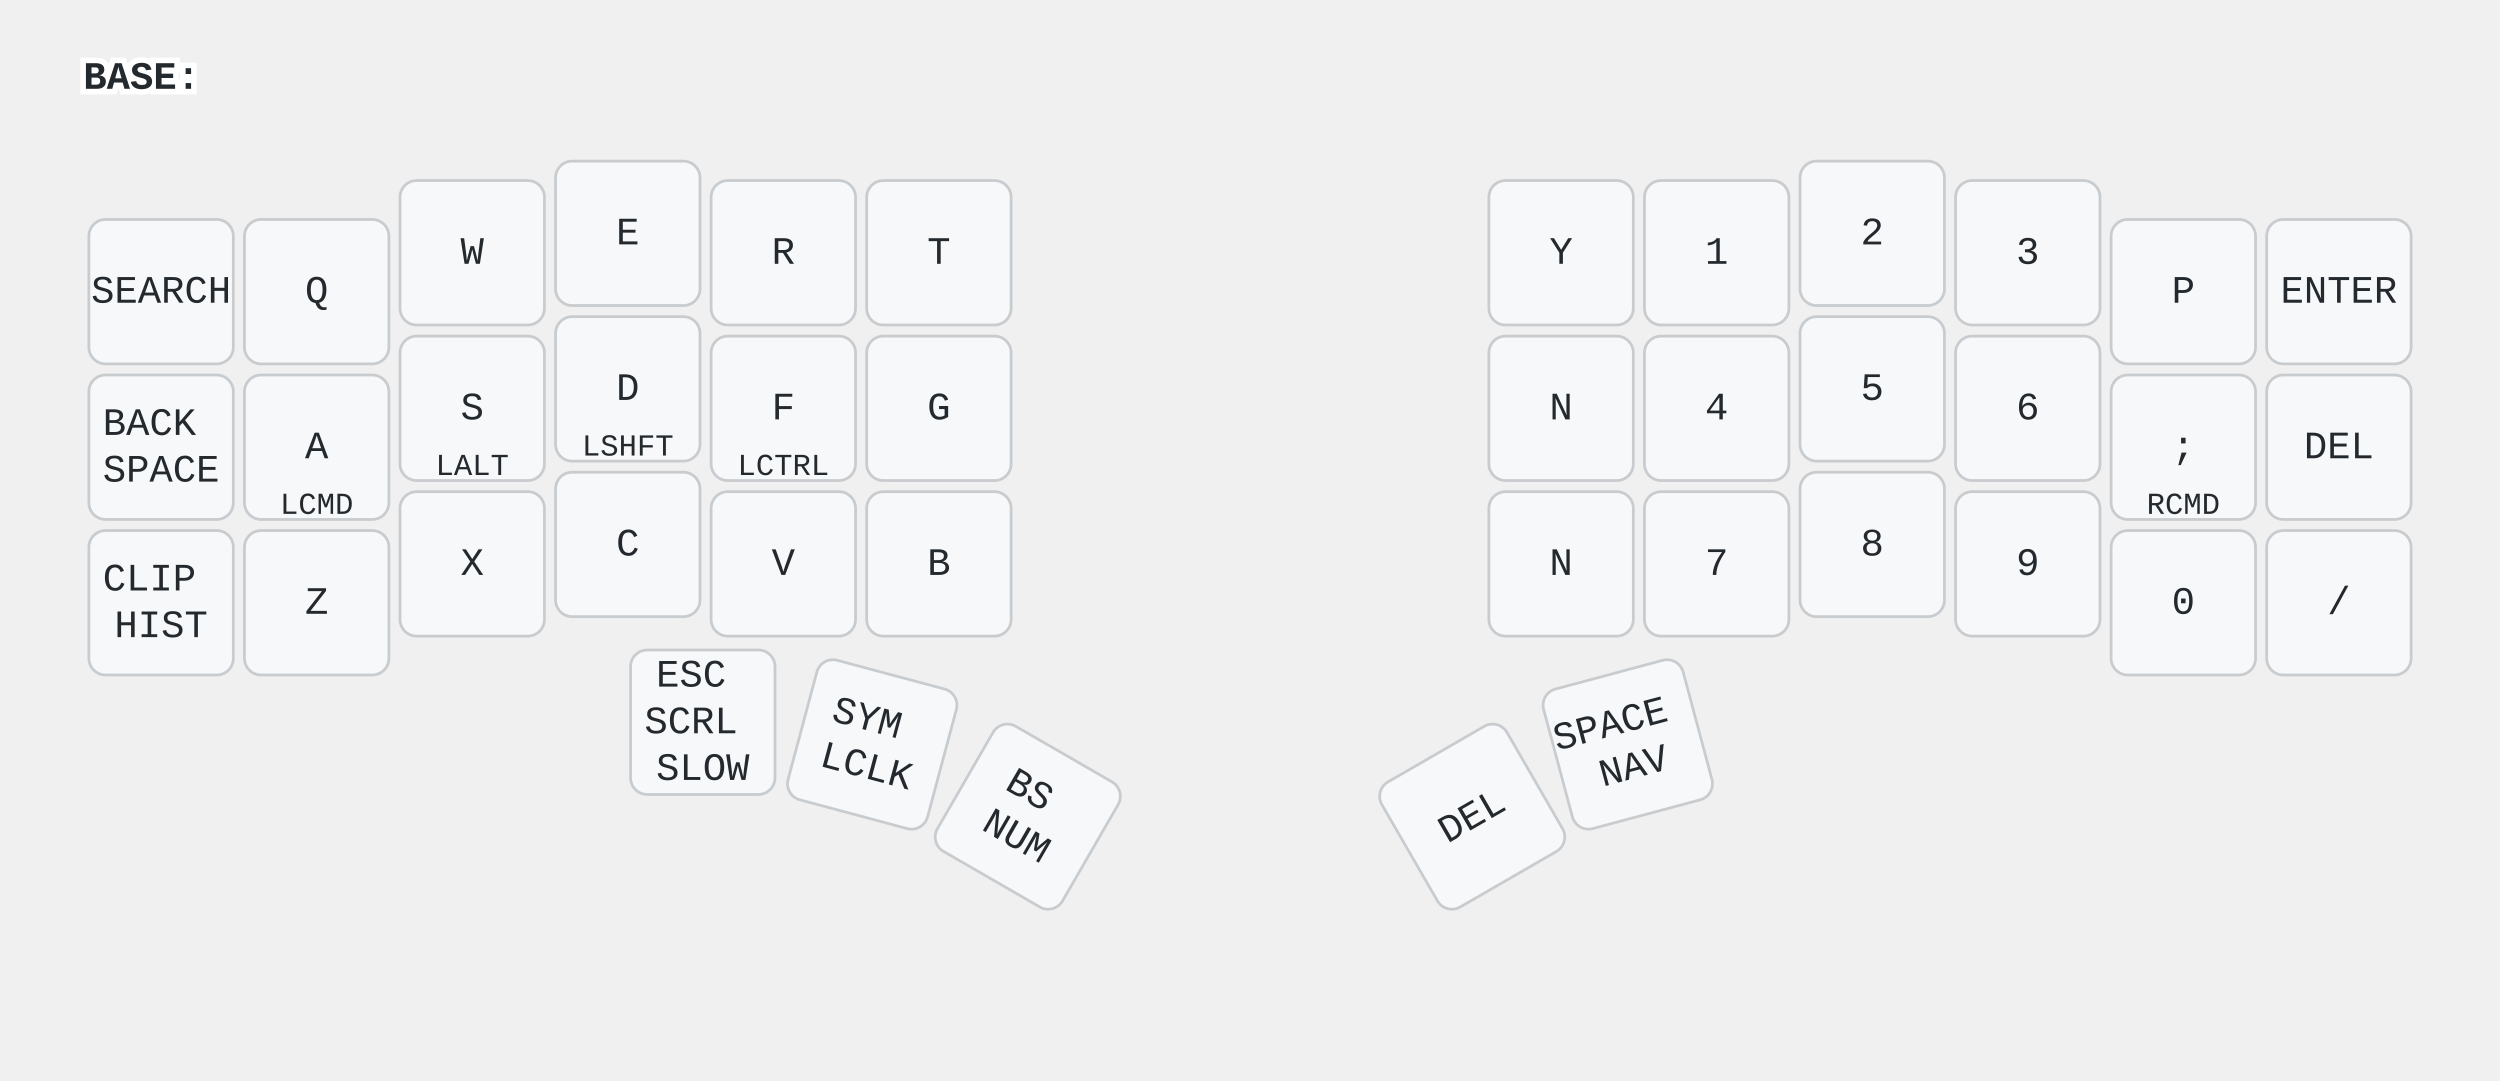
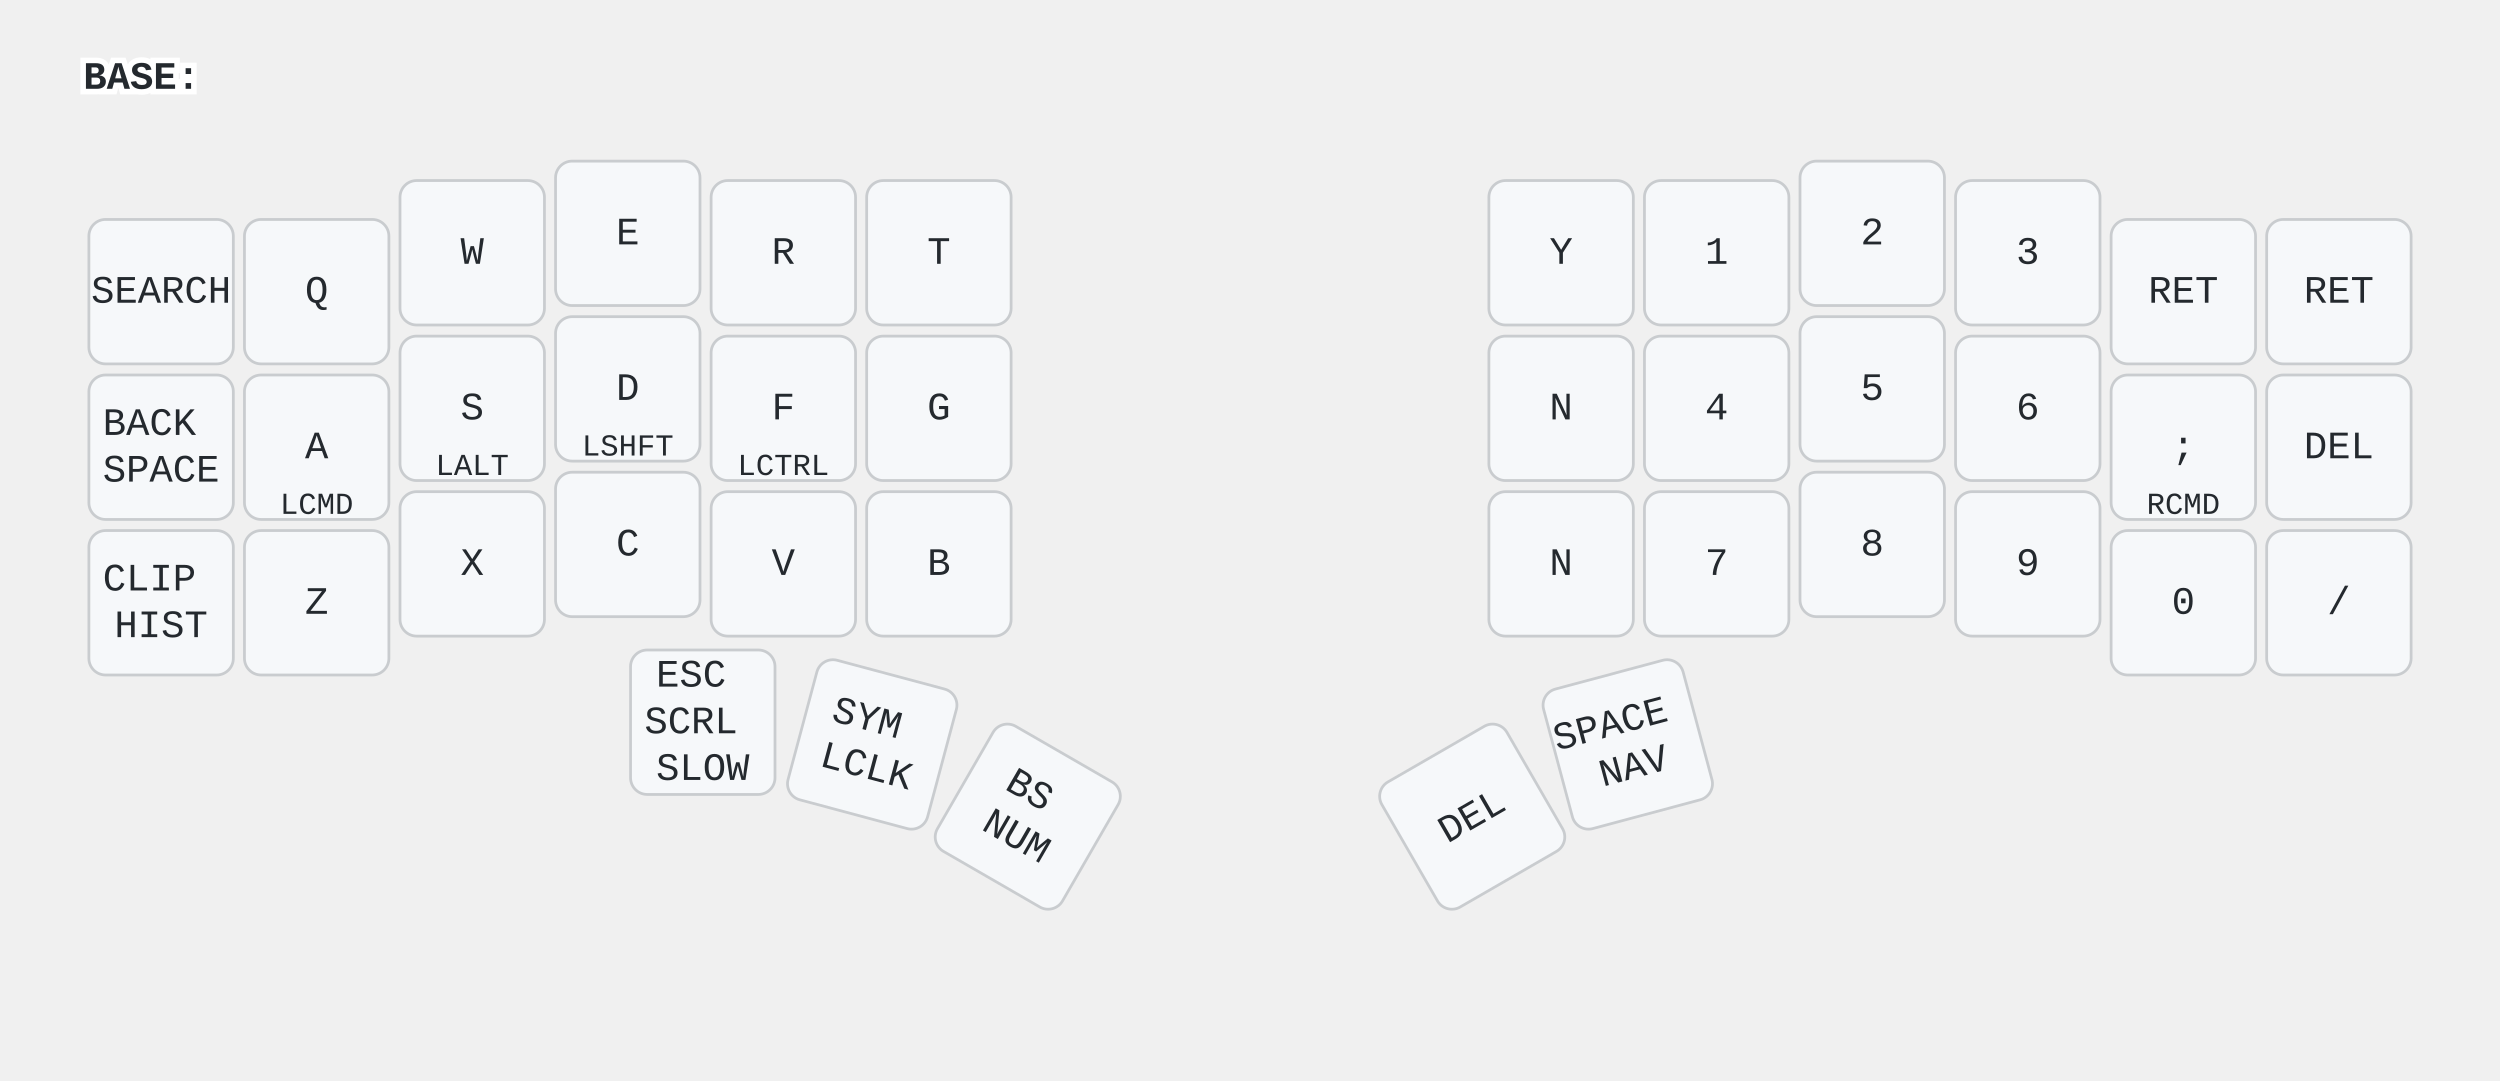
<svg xmlns="http://www.w3.org/2000/svg" width="900" height="389" viewBox="0 0 900 389" class="keymap">
  <style>/* inherit to force styles through use tags */
svg path {
    fill: inherit;
}

/* font and background color specifications */
svg.keymap {
    font-family: SFMono-Regular,Consolas,Liberation Mono,Menlo,monospace;
    font-size: 14px;
    font-kerning: normal;
    text-rendering: optimizeLegibility;
    fill: #24292e;
}

/* default key styling */
rect.key {
    fill: #f6f8fa;
}

rect.key, rect.combo {
    stroke: #c9cccf;
    stroke-width: 1;
}

/* default key side styling, only used is draw_key_sides is set */
rect.side {
    filter: brightness(90%);
}

/* color accent for combo boxes */
rect.combo, rect.combo-separate {
    fill: #cdf;
}

/* color accent for held keys */
rect.held, rect.combo.held {
    fill: #fdd;
}

/* color accent for ghost (optional) keys */
rect.ghost, rect.combo.ghost {
    stroke-dasharray: 4, 4;
    stroke-width: 2;
}

text {
    text-anchor: middle;
    dominant-baseline: middle;
}

/* styling for layer labels */
text.label {
    font-weight: bold;
    text-anchor: start;
    stroke: white;
    stroke-width: 4;
    paint-order: stroke;
}

/* styling for optional footer */
text.footer {
    text-anchor: end;
    dominant-baseline: auto;
    stroke: white;
    stroke-width: 4;
    paint-order: stroke;
}

/* styling for combo tap, and key non-tap label text */
text.combo, text.hold, text.shifted, text.left, text.right {
    font-size: 11px;
}

text.hold {
    text-anchor: middle;
    dominant-baseline: auto;
}

text.shifted {
    text-anchor: middle;
    dominant-baseline: hanging;
}

text.left {
    text-anchor: start;
}

text.right {
    text-anchor: end;
}

text.layer-activator {
    text-decoration: underline;
}

/* styling for hold/shifted label text in combo box */
text.combo.hold, text.combo.shifted, text.combo.left, text.combo.right {
    font-size: 8px;
}

/* lighter symbol for transparent keys */
text.trans {
    fill: #7b7e81;
}

/* styling for combo dendrons */
path.combo {
    stroke-width: 1;
    stroke: gray;
    fill: none;
}

/* Start Tabler Icons Cleanup */
/* cannot use height/width with glyphs */
.icon-tabler &gt; path {
    fill: inherit;
    stroke: inherit;
    stroke-width: 2;
}
/* hide tabler's default box */
.icon-tabler &gt; path[stroke="none"][fill="none"] {
    visibility: hidden;
}
/* End Tabler Icons Cleanup */

@media (prefers-color-scheme: dark) {
svg.keymap { fill: #d1d6db; }
rect.key { fill: #3f4750; }
rect.key, rect.combo { stroke: #60666c; }
rect.combo, rect.combo-separate { fill: #1f3d7a; }
rect.held, rect.combo.held { fill: #854747; }
text.label, text.footer { stroke: black; }
text.trans { fill: #7e8184; }
path.combo { stroke: #7f7f7f; }

}</style>
  <g transform="translate(30, 0)" class="layer-BASE">
    <text x="0" y="28" class="label" id="BASE">BASE:</text>
    <g transform="translate(0, 56)">
      <g transform="translate(28, 49)" class="key keypos-0">
        <rect rx="6" ry="6" x="-26" y="-26" width="52" height="52" class="key" />
        <text x="0" y="0" class="key tap">SEARCH</text>
      </g>
      <g transform="translate(84, 49)" class="key keypos-1">
        <rect rx="6" ry="6" x="-26" y="-26" width="52" height="52" class="key" />
        <text x="0" y="0" class="key tap">Q</text>
      </g>
      <g transform="translate(140, 35)" class="key keypos-2">
        <rect rx="6" ry="6" x="-26" y="-26" width="52" height="52" class="key" />
        <text x="0" y="0" class="key tap">W</text>
      </g>
      <g transform="translate(196, 28)" class="key keypos-3">
        <rect rx="6" ry="6" x="-26" y="-26" width="52" height="52" class="key" />
        <text x="0" y="0" class="key tap">E</text>
      </g>
      <g transform="translate(252, 35)" class="key keypos-4">
        <rect rx="6" ry="6" x="-26" y="-26" width="52" height="52" class="key" />
        <text x="0" y="0" class="key tap">R</text>
      </g>
      <g transform="translate(308, 35)" class="key keypos-5">
        <rect rx="6" ry="6" x="-26" y="-26" width="52" height="52" class="key" />
        <text x="0" y="0" class="key tap">T</text>
      </g>
      <g transform="translate(532, 35)" class="key keypos-6">
        <rect rx="6" ry="6" x="-26" y="-26" width="52" height="52" class="key" />
        <text x="0" y="0" class="key tap">Y</text>
      </g>
      <g transform="translate(588, 35)" class="key keypos-7">
        <rect rx="6" ry="6" x="-26" y="-26" width="52" height="52" class="key" />
        <text x="0" y="0" class="key tap">1</text>
      </g>
      <g transform="translate(644, 28)" class="key keypos-8">
        <rect rx="6" ry="6" x="-26" y="-26" width="52" height="52" class="key" />
        <text x="0" y="0" class="key tap">2</text>
      </g>
      <g transform="translate(700, 35)" class="key keypos-9">
        <rect rx="6" ry="6" x="-26" y="-26" width="52" height="52" class="key" />
        <text x="0" y="0" class="key tap">3</text>
      </g>
      <g transform="translate(756, 49)" class="key keypos-10">
        <rect rx="6" ry="6" x="-26" y="-26" width="52" height="52" class="key" />
-         <text x="0" y="0" class="key tap">P</text>
+         <text x="0" y="0" class="key tap">RET</text>
      </g>
      <g transform="translate(812, 49)" class="key keypos-11">
        <rect rx="6" ry="6" x="-26" y="-26" width="52" height="52" class="key" />
-         <text x="0" y="0" class="key tap">ENTER</text>
+         <text x="0" y="0" class="key tap">RET</text>
      </g>
      <g transform="translate(28, 105)" class="key keypos-12">
        <rect rx="6" ry="6" x="-26" y="-26" width="52" height="52" class="key" />
        <text x="0" y="0" class="key tap">
          <tspan x="0" dy="-0.6em">BACK</tspan>
          <tspan x="0" dy="1.2em">SPACE</tspan>
        </text>
      </g>
      <g transform="translate(84, 105)" class="key keypos-13">
        <rect rx="6" ry="6" x="-26" y="-26" width="52" height="52" class="key" />
        <text x="0" y="0" class="key tap">A</text>
        <text x="0" y="24" class="key hold">LCMD</text>
      </g>
      <g transform="translate(140, 91)" class="key keypos-14">
        <rect rx="6" ry="6" x="-26" y="-26" width="52" height="52" class="key" />
        <text x="0" y="0" class="key tap">S</text>
        <text x="0" y="24" class="key hold">LALT</text>
      </g>
      <g transform="translate(196, 84)" class="key keypos-15">
        <rect rx="6" ry="6" x="-26" y="-26" width="52" height="52" class="key" />
        <text x="0" y="0" class="key tap">D</text>
        <text x="0" y="24" class="key hold">LSHFT</text>
      </g>
      <g transform="translate(252, 91)" class="key keypos-16">
        <rect rx="6" ry="6" x="-26" y="-26" width="52" height="52" class="key" />
        <text x="0" y="0" class="key tap">F</text>
        <text x="0" y="24" class="key hold">LCTRL</text>
      </g>
      <g transform="translate(308, 91)" class="key keypos-17">
        <rect rx="6" ry="6" x="-26" y="-26" width="52" height="52" class="key" />
        <text x="0" y="0" class="key tap">G</text>
      </g>
      <g transform="translate(532, 91)" class="key keypos-18">
        <rect rx="6" ry="6" x="-26" y="-26" width="52" height="52" class="key" />
        <text x="0" y="0" class="key tap">N</text>
      </g>
      <g transform="translate(588, 91)" class="key keypos-19">
        <rect rx="6" ry="6" x="-26" y="-26" width="52" height="52" class="key" />
        <text x="0" y="0" class="key tap">4</text>
      </g>
      <g transform="translate(644, 84)" class="key keypos-20">
        <rect rx="6" ry="6" x="-26" y="-26" width="52" height="52" class="key" />
        <text x="0" y="0" class="key tap">5</text>
      </g>
      <g transform="translate(700, 91)" class="key keypos-21">
        <rect rx="6" ry="6" x="-26" y="-26" width="52" height="52" class="key" />
        <text x="0" y="0" class="key tap">6</text>
      </g>
      <g transform="translate(756, 105)" class="key keypos-22">
        <rect rx="6" ry="6" x="-26" y="-26" width="52" height="52" class="key" />
        <text x="0" y="0" class="key tap">;</text>
        <text x="0" y="24" class="key hold">RCMD</text>
      </g>
      <g transform="translate(812, 105)" class="key keypos-23">
        <rect rx="6" ry="6" x="-26" y="-26" width="52" height="52" class="key" />
        <text x="0" y="0" class="key tap">DEL</text>
      </g>
      <g transform="translate(28, 161)" class="key keypos-24">
        <rect rx="6" ry="6" x="-26" y="-26" width="52" height="52" class="key" />
        <text x="0" y="0" class="key tap">
          <tspan x="0" dy="-0.6em">CLIP</tspan>
          <tspan x="0" dy="1.2em">HIST</tspan>
        </text>
      </g>
      <g transform="translate(84, 161)" class="key keypos-25">
        <rect rx="6" ry="6" x="-26" y="-26" width="52" height="52" class="key" />
        <text x="0" y="0" class="key tap">Z</text>
      </g>
      <g transform="translate(140, 147)" class="key keypos-26">
        <rect rx="6" ry="6" x="-26" y="-26" width="52" height="52" class="key" />
        <text x="0" y="0" class="key tap">X</text>
      </g>
      <g transform="translate(196, 140)" class="key keypos-27">
        <rect rx="6" ry="6" x="-26" y="-26" width="52" height="52" class="key" />
        <text x="0" y="0" class="key tap">C</text>
      </g>
      <g transform="translate(252, 147)" class="key keypos-28">
        <rect rx="6" ry="6" x="-26" y="-26" width="52" height="52" class="key" />
        <text x="0" y="0" class="key tap">V</text>
      </g>
      <g transform="translate(308, 147)" class="key keypos-29">
        <rect rx="6" ry="6" x="-26" y="-26" width="52" height="52" class="key" />
        <text x="0" y="0" class="key tap">B</text>
      </g>
      <g transform="translate(532, 147)" class="key keypos-30">
        <rect rx="6" ry="6" x="-26" y="-26" width="52" height="52" class="key" />
        <text x="0" y="0" class="key tap">N</text>
      </g>
      <g transform="translate(588, 147)" class="key keypos-31">
        <rect rx="6" ry="6" x="-26" y="-26" width="52" height="52" class="key" />
        <text x="0" y="0" class="key tap">7</text>
      </g>
      <g transform="translate(644, 140)" class="key keypos-32">
        <rect rx="6" ry="6" x="-26" y="-26" width="52" height="52" class="key" />
        <text x="0" y="0" class="key tap">8</text>
      </g>
      <g transform="translate(700, 147)" class="key keypos-33">
        <rect rx="6" ry="6" x="-26" y="-26" width="52" height="52" class="key" />
        <text x="0" y="0" class="key tap">9</text>
      </g>
      <g transform="translate(756, 161)" class="key keypos-34">
        <rect rx="6" ry="6" x="-26" y="-26" width="52" height="52" class="key" />
        <text x="0" y="0" class="key tap">0</text>
      </g>
      <g transform="translate(812, 161)" class="key keypos-35">
        <rect rx="6" ry="6" x="-26" y="-26" width="52" height="52" class="key" />
        <text x="0" y="0" class="key tap">/</text>
      </g>
      <g transform="translate(223, 204)" class="key keypos-36">
        <rect rx="6" ry="6" x="-26" y="-26" width="52" height="52" class="key" />
        <text x="0" y="0" class="key tap">
          <tspan x="0" dy="-1.2em">ESC</tspan>
          <tspan x="0" dy="1.2em">SCRL</tspan>
          <tspan x="0" dy="1.2em">SLOW</tspan>
        </text>
      </g>
      <g transform="translate(284, 212) rotate(15.0)" class="key keypos-37">
        <rect rx="6" ry="6" x="-26" y="-26" width="52" height="52" class="key" />
        <text x="0" y="0" class="key tap">
          <tspan x="0" dy="-0.6em">SYM</tspan>
          <tspan x="0" dy="1.2em">LCLK</tspan>
        </text>
      </g>
      <g transform="translate(340, 238) rotate(30.0)" class="key keypos-38">
        <rect rx="6" ry="6" x="-26" y="-26" width="52" height="52" class="key" />
        <text x="0" y="0" class="key tap">
          <tspan x="0" dy="-0.6em">BS</tspan>
          <tspan x="0" dy="1.2em">NUM</tspan>
        </text>
      </g>
      <g transform="translate(500, 238) rotate(-30.0)" class="key keypos-39">
        <rect rx="6" ry="6" x="-26" y="-26" width="52" height="52" class="key" />
        <text x="0" y="0" class="key tap">DEL</text>
      </g>
      <g transform="translate(556, 212) rotate(-15.0)" class="key keypos-40">
        <rect rx="6" ry="6" x="-26" y="-26" width="52" height="52" class="key" />
        <text x="0" y="0" class="key tap">
          <tspan x="0" dy="-0.6em">SPACE</tspan>
          <tspan x="0" dy="1.2em">NAV</tspan>
        </text>
      </g>
    </g>
  </g>
</svg>
